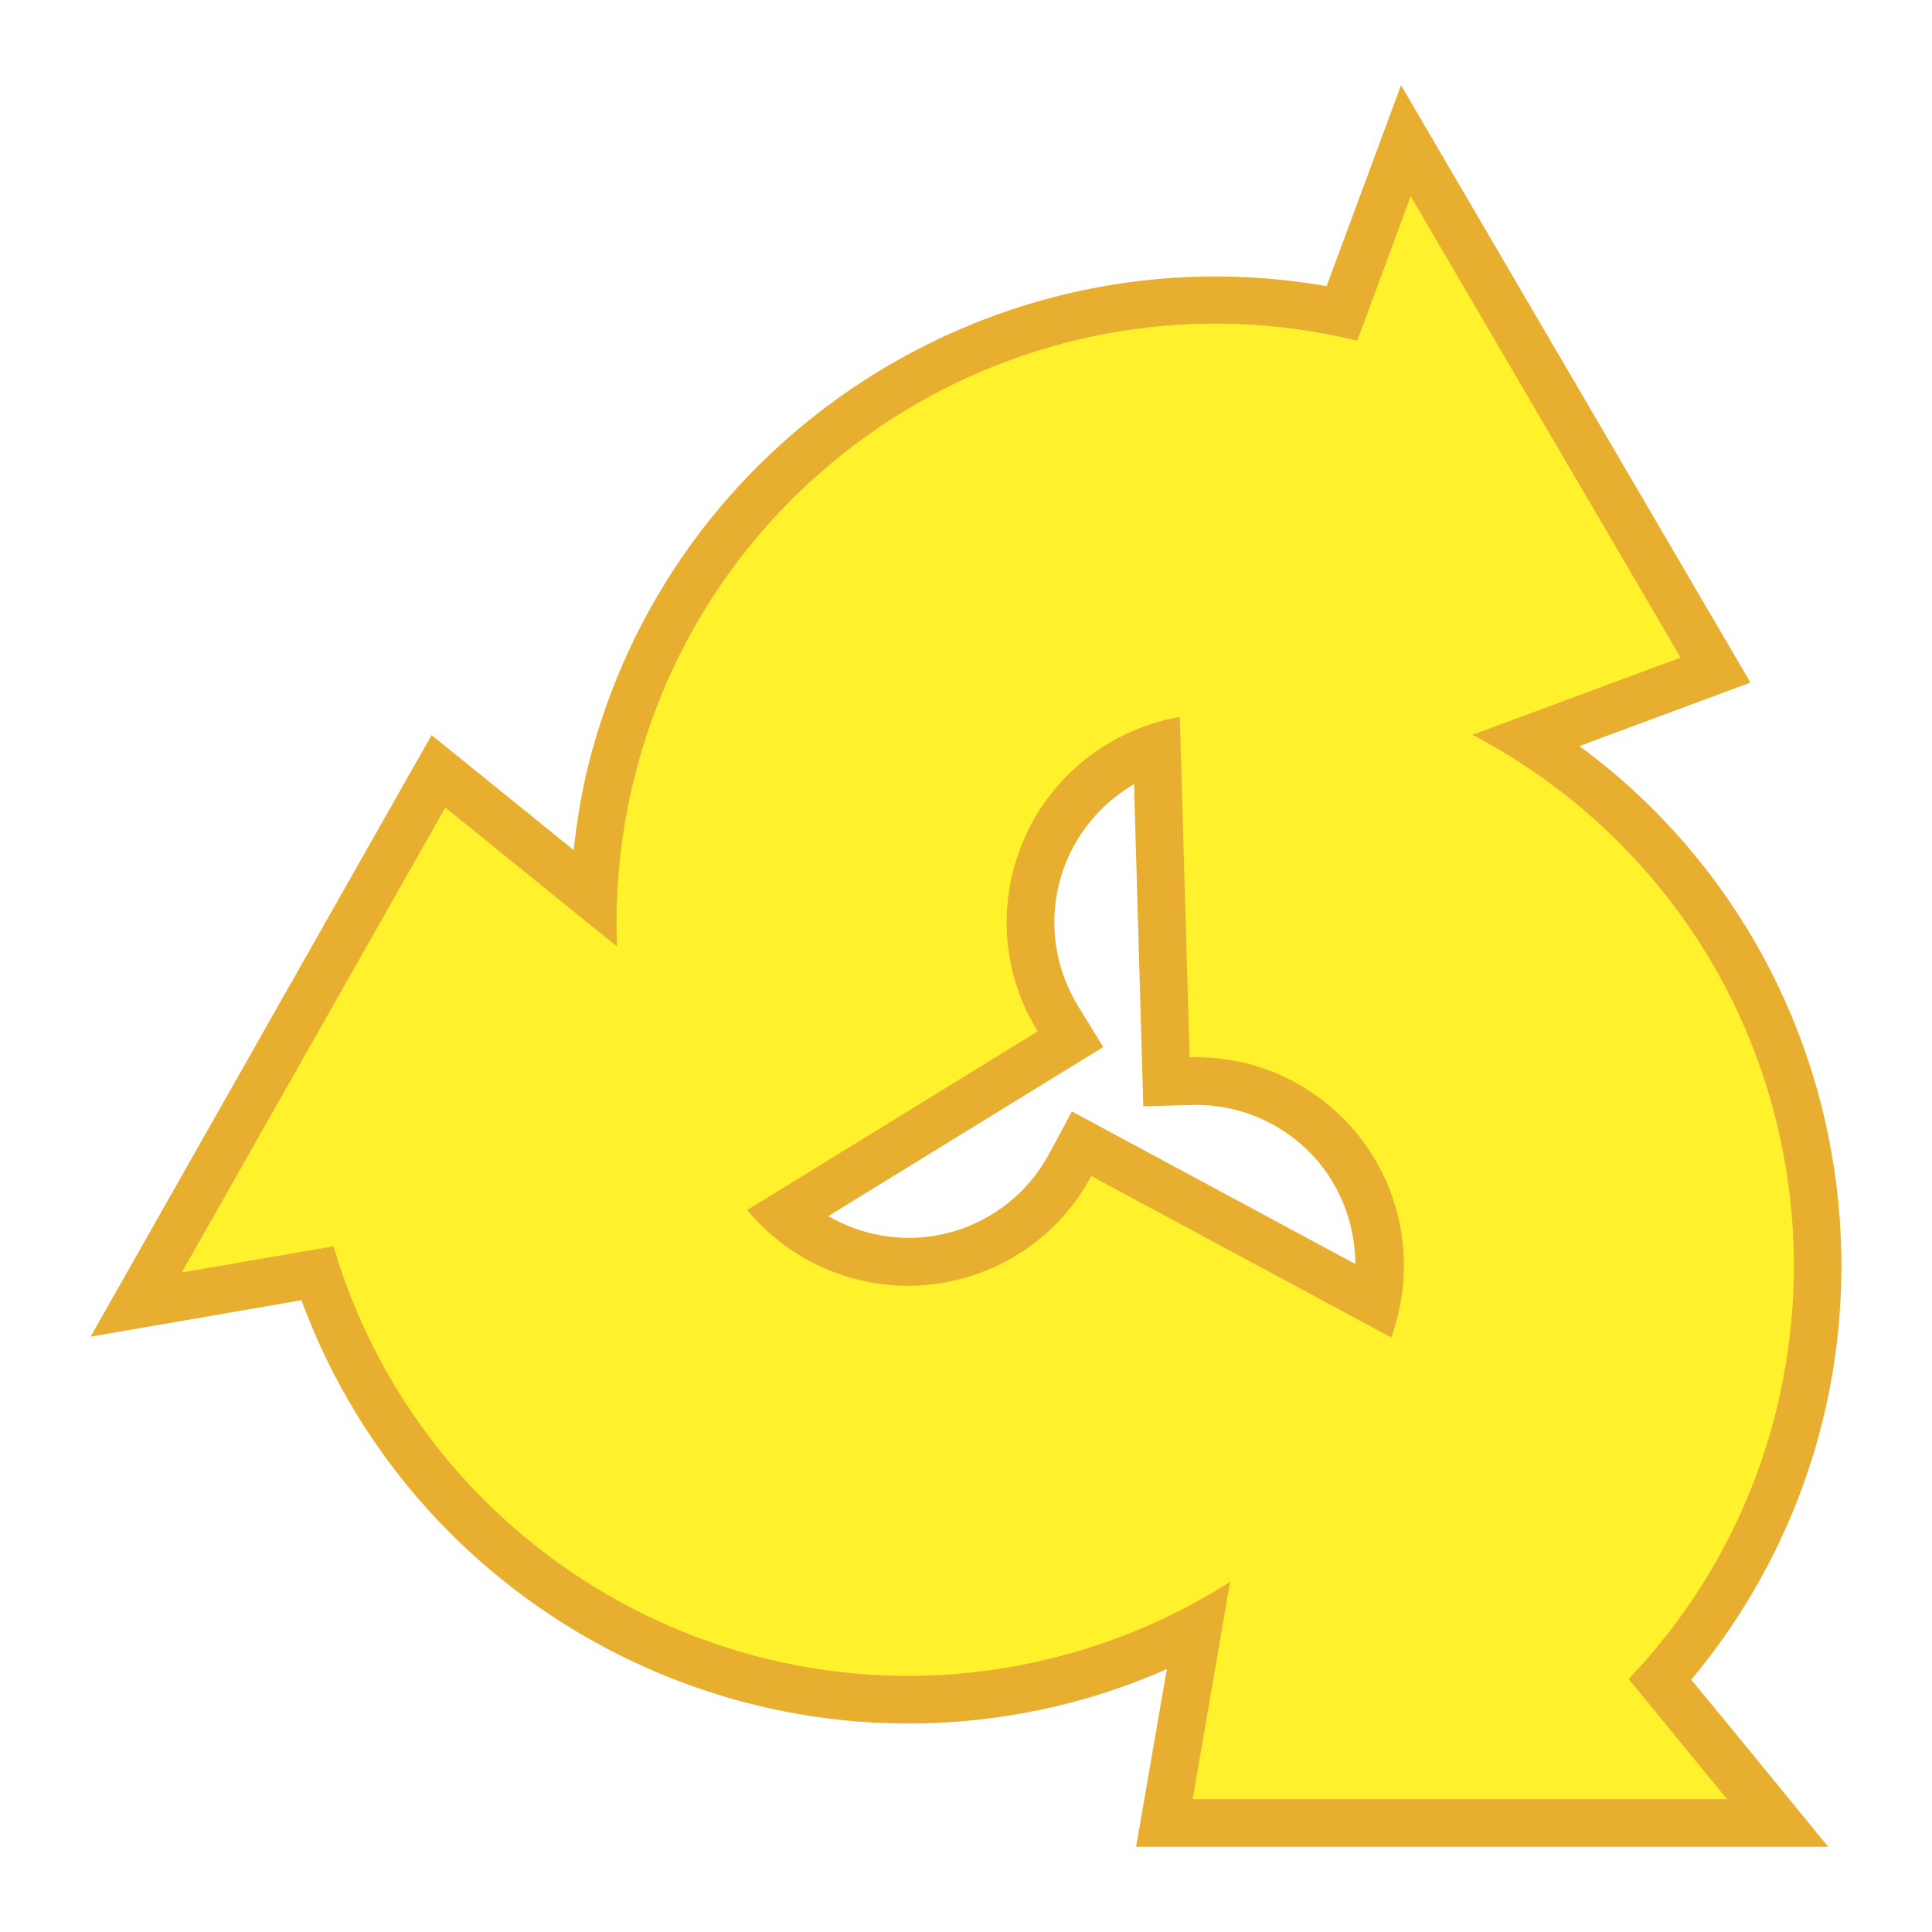
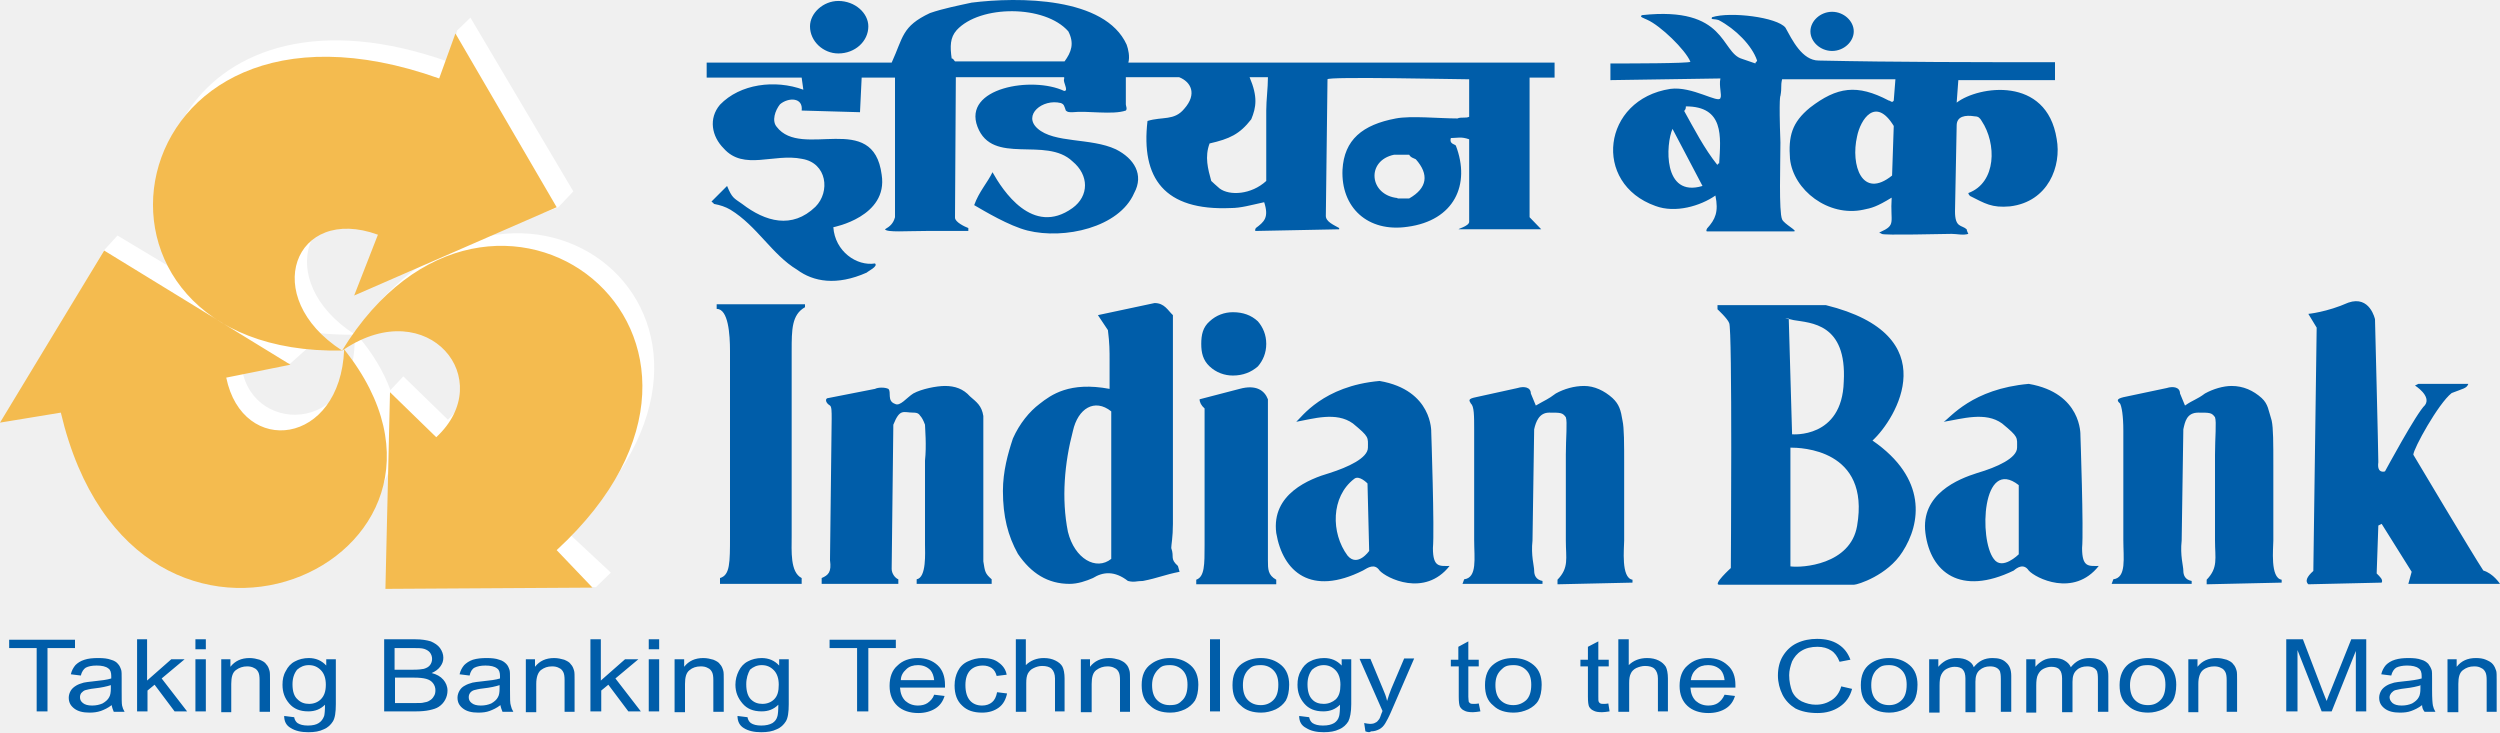
- <svg xmlns="http://www.w3.org/2000/svg" width="2500" height="2500" viewBox="0 0 192.756 192.756">
-   <g fill-rule="evenodd" clip-rule="evenodd">
-     <path fill="#fff" d="M0 0h192.756v192.756H0V0z" />
-     <path d="M182.398 184.252s-10.857-13.295-13.666-16.672a64.183 64.183 0 0 0 14.867-37.318c1.117-18.287-5.498-36.931-19.725-50.553a64.794 64.794 0 0 0-6.301-5.277l17.068-6.331-34.862-59.597-3.49 9.426-3.932 10.619c-33.08-5.805-65.588 14.992-73.724 48.063-.664 2.701-1.089 5.443-1.4 8.199l-14.174-11.47-34.021 60.018 21.04-3.635c11.58 31.527 45.904 49.199 78.592 39.637a64.734 64.734 0 0 0 7.746-2.836c-1.041 6.078-3.07 17.727-3.07 17.727h69.052zm-74.818-83.838c-1.752-2.85-2.559-6.091-2.359-9.351.061-.963.205-1.927.441-2.884 1.049-4.268 3.811-7.795 7.48-9.95.248 8.544.926 32.151.926 32.151l4.754-.135a15.93 15.93 0 0 1 11.561 4.443c3.166 3.031 4.805 7.178 4.846 11.426-7.555-4.064-28.283-15.223-28.283-15.223l-2.254 4.189a15.92 15.92 0 0 1-9.619 7.799c-4.26 1.246-8.719.592-12.44-1.545 7.289-4.48 23.387-14.379 23.387-14.379l4.053-2.49-2.493-4.051z" fill="#e8ae30" />
-     <path d="M160.586 83.144a59.925 59.925 0 0 0-13.682-9.83l20.771-7.704-26.928-46.028-5.336 14.413c-31.945-7.799-64.301 11.809-72.16 43.753a59.969 59.969 0 0 0-1.692 16.686l-17.13-13.865-26.297 46.392 15.144-2.617c9.289 31.545 42.487 49.689 74.059 40.455a59.96 59.96 0 0 0 15.395-6.982l-3.738 21.695h53.324l-9.824-12c22.697-23.793 21.854-61.616-1.906-84.368zm-51.707 34.192c-2.66 4.945-7.09 8.537-12.471 10.111-8.208 2.402-16.721-.521-21.863-6.721l28.985-17.822c-2.943-4.783-3.826-10.417-2.486-15.861 2.033-8.263 8.773-14.141 16.666-15.515l.977 33.961c5.615-.16 10.936 1.885 14.986 5.764 6.146 5.885 7.873 14.66 5.127 22.184l-29.921-16.101z" fill="#fff22d" />
-   </g>
+ <svg xmlns="http://www.w3.org/2000/svg" xml:space="preserve" id="layer" width="600" height="175.731" x="0" y="0" viewBox="-153 -46 600 175.731">
+   <style id="style1">.st0{fill-rule:evenodd;clip-rule:evenodd;fill:#005da9}</style>
+   <path id="path1" d="m401 29.33 2 3.3-.8 58.4c-1.6 1.4-2 2.5-1.2 3.2l17.6-.4c.4-.7-.4-1.4-1.2-2.2l.4-11.5.8-.4 7.2 11.5-.8 2.9h22s-1.6-2.5-4-3.2c-2.4-3.6-16.8-27.8-16.8-27.8 0-1.4 6-12.3 9.2-14.8 2.8-1.1 3.6-1.1 4-2.2h-12l-.8.4s4 2.5 2.4 4.7c-2 1.8-9.6 15.9-9.6 15.9s-2 .7-1.6-2.2c0-2.5-.8-34.3-.8-34.3s-1.2-5.8-6.4-4c-5.2 2.3-9.6 2.7-9.6 2.7m-124.3 32.1v28.5c2.8.4 14.4-.4 16-9.7 3.2-18.5-13.6-18.8-16-18.8m-.4-31 .8 27.8s12 1.1 12.4-12.6c.8-14.1-8-14.1-12-14.8-3.6-.8-1.2-.4-1.2-.4m-17.1-3.3v1.1s2.4 2.2 2.8 3.3c.8 1.1.4 58.8.4 58.8s-4.4 4-2.8 4H292c.8 0 8-2.2 11.6-7.9 4.4-6.8 6-17.6-7.2-26.7 5.6-5.1 18-25.3-11.2-32.5h-26zm111 21.3 1.2 2.9c2-1.4 2.8-1.4 4.8-2.9 2-1.1 4.4-1.8 6.4-1.8 2.8 0 5.2 1.1 7.2 2.9 1.6 1.5 1.6 2.9 2.4 5.4.4 1.8.4 5.4.4 10.8v18c0 1.8-.8 9 2 9.4v.7l-18 .4v-1.1c2.8-2.9 2-5.1 2-9.4v-20.6c0-4 .4-7.9 0-9-.8-1.1-1.2-1.1-4-1.1s-3.2 2.2-3.6 4l-.4 26.7c-.4 3.6.4 6.1.4 7.2s.4 2.2 2 2.5v.7h-19.2l.4-1.1c3.2-.4 2.4-5.1 2.4-9.4v-26.3c0-3.6-.4-5.8-.8-6.5-.8-.7-.8-1.1.8-1.5l10.4-2.2c1.6-.5 3.2-.2 3.2 1.3m-38.7 22v16.6s-4 4-6 1.1c-3.6-4.7-2.8-24.6 6-17.7m-18-15.2c4.4-.7 10-2.5 14 .4 4 3.3 3.6 3.3 3.6 5.8s-4.8 4.7-9.6 6.1c-4.4 1.4-13.6 5-12.4 14.4s8.4 15.2 21.2 9c.8-.7 2.4-1.8 3.6 0 1.6 1.8 10.8 6.5 16.8-1.1-2.4 0-4 .4-4-4.3.4-4.3-.4-27.1-.4-27.1s.4-10.1-12.4-12.3c-13.6 1.2-18.8 8.1-20.4 9.1m-138.3 14.8.4 16.2s-2.8 4-5.2 1.1c-4-5.4-4-14.1 1.6-18.4 1.2-1 3.2 1.1 3.2 1.1m-17.1-14.8c4-.7 9.6-2.5 13.6.4 4 3.3 3.6 3.3 3.6 5.8s-4.8 4.7-9.2 6.1c-4.8 1.4-14 5-12.8 14.4 1.6 9.4 8.4 15.2 20.8 9 1.2-.7 2.8-1.8 4 0 1.6 1.8 10.8 6.5 16.8-1.1-2.4 0-4 .4-4-4.3.4-4.3-.4-27.8-.4-27.8s.4-10.1-12.4-12.3c-13.6 1.2-18.8 8.8-20 9.8M39.4 92.73v1.4H19.8v-1.4c2.4-.7 2.4-3.6 2.4-10.1v-44.4c0-4-.4-10.1-3.2-10.1v-1.1h21.2v.7c-3.2 1.8-3.2 5.4-3.2 10.5v44.4c0 3.6-.4 8.7 2.4 10.1M57 47.33c.8-.4 2.4-.4 3.2 0 .8.7-.4 2.9 1.6 3.6 1.2.7 2.8-1.5 4.4-2.5 2-1.1 5.6-1.8 7.6-1.8 2.4 0 4.4.7 6 2.5 1.6 1.4 2.8 2.2 3.2 4.7v34.9c.4 2.5.4 2.9 2 4.3v1.1H67v-1.1c2.4-.4 2-6.5 2-8.3v-20.2c.4-3.6 0-7.9 0-8.6-.4-1.1-.8-1.8-1.2-2.2-.4-.7-1.2-.7-1.6-.7-2.4 0-3.2-1.1-4.8 2.9l-.4 34.6c0 1.1.8 2.2 1.6 2.5v1.1H44.2v-1.4c1.6-.7 2.4-1.4 2-4.3l.4-33.9c0-1.8 0-2.9-.4-3.2-1.2-.7-1.2-1.8-.4-1.8zm71.5-17.7v50.1c0 3.2-.4 5-.4 5.8.8 2.2-.4 2.5 1.6 4.3l.4 1.4c-3.6.7-5.2 1.5-8.8 2.2-1.6 0-2 .4-3.6 0-3.2-2.5-6-2.2-8.4-.7-1.6.7-3.6 1.4-5.6 1.4-5.2 0-9.2-2.5-12.4-7.2-2.4-4.3-3.6-9-3.6-15.1 0-4.7 1.2-9 2.4-12.6 1.6-3.6 4-6.5 6.4-8.3 2.8-2.2 7.2-5.4 16.8-3.6v-6.9c0-2.2 0-4-.4-7.2l-2.4-3.6 13.6-2.9c2.4 0 3.2 1.8 4.4 2.9m-14.8 23.1c-4-3.2-8-.7-9.2 4.7-2 7.6-2.8 16.2-1.2 24.2 1.6 6.5 6.8 9.4 10.4 6.5zm29.2-23.8c2.4 0 4.4.7 6 2.2 1.2 1.4 2 3.2 2 5.4s-.8 4-2 5.4c-1.6 1.4-3.6 2.2-6 2.2-2 0-4-.7-5.6-2.2s-2-3.3-2-5.4c0-2.2.4-4 2-5.4 1.6-1.5 3.6-2.2 5.6-2.2m8.4 20.9v38.6c0 2.2 0 3.6 2 4.7v1.1h-19.2v-1.1c2-.7 2-3.6 2-8.3v-32.8c-.8-.7-1.2-1.5-1.2-2.2l9.6-2.5c4-1.1 6 .4 6.8 2.5m63.1-1.4 1.2 2.9c2.4-1.4 2.8-1.4 4.8-2.9 2-1.1 4.4-1.8 6.8-1.8s4.8 1.1 6.8 2.9c1.6 1.5 2 2.9 2.4 5.4.4 1.8.4 5.4.4 10.8v18c0 1.8-.8 9 2 9.4v.7l-18 .4v-1.1c2.8-2.9 2-5.1 2-9.4v-20.6c0-4 .4-7.9 0-9-.8-1.1-1.2-1.1-4-1.1-2.4 0-3.2 2.2-3.6 4l-.4 26.7c-.4 3.6.4 6.1.4 7.2s.4 2.2 2 2.5v.7H198l.4-1.1c3.2-.4 2.4-5.1 2.4-9.4v-26.3c0-3.6 0-5.8-.8-6.5-.4-.7-.8-1.1 1.2-1.5l10-2.2c1.6-.5 3.2-.2 3.2 1.3m44.8-54.8c-3.2-4-5.6-8.7-8-13 .4-.4.4-.7.4-1.1 9.2 0 8.4 7.2 8 13.7-.1 0-.4 0-.4.4m42.3-9.4-.4 11.9c-7.2 5.8-10-2.5-8.4-9.4.8-4 4.4-9.7 8.8-2.5m-53.1.7 7.2 13.7c-9.6 2.9-8.8-10.1-7.2-13.7m-145.9-16.2H76.2c-.4-.4-.4-.7-.8-.7-.4-2.9-.4-5 1.2-6.8 5.6-6.1 21.2-6.1 26.8.3 1.5 2.9.7 5-.9 7.2m48.8 3.9c0 2.5-.4 5.4-.4 7.9v16.9c-3.6 3.3-8.8 3.6-11.2 1.8-.8-.7-1.6-1.4-2-1.8-.8-2.9-1.6-5.8-.4-9 4.8-1.1 7.2-2.2 10-5.8 1.2-2.9 1.6-5.4-.4-10.1h4.4zm31.1 28.9c-6.8-.7-7.6-9-.8-10.4h3.6c.4.7.8.7 1.6 1.1 3.2 3.6 2.8 6.9-1.6 9.4h-2.8zm104.3-44.7c2.8 0 5.2 2.2 5.2 4.7s-2.4 4.7-5.2 4.7-5.2-2.2-5.2-4.7 2.4-4.7 5.2-4.7m-238.5-2.6c4 0 7.2 2.9 7.2 6.1 0 3.6-3.2 6.5-7.2 6.5-3.6 0-6.8-2.9-6.8-6.5 0-3.2 3.2-6.1 6.8-6.1m-28.4 24.9c4.8-5 13.2-6.1 20-3.6l-.4-2.9H16.6v-3.6H61c2.8-6.1 2.4-8.7 9.2-11.9 3.2-1.1 6.8-1.8 10-2.5 11.2-1.4 32-1.4 37.2 10.1.4 1.1.8 2.9.4 4.3h102.3v3.6h-6v33.5l2.8 2.9h-19.7c-.8 0 2.4-.7 2.4-1.8v-19.8c-2-.7-2.8-.3-4.4-.3-.4 1.4.8 1.4 1.2 1.8 3.6 9.4-.4 18-11.6 19.5-9.6 1.4-16-4.7-15.6-13.7.4-7.2 4.8-10.8 12.8-12.3 3.6-.7 10.4 0 14.8 0 .8-.4 2 0 2.8-.4v-9c-2.8 0-34-.7-34 0l-.4 32.8c0 1.4 2 2.2 3.2 2.9v.3l-20 .4c-.4 0 0-.7 0-.7 2-1.5 3.2-2.5 2-6.2-3.2.7-5.6 1.4-8 1.4-16 .7-21.6-7.2-20-20.9 3.6-1.1 6.4 0 8.8-2.9 3.2-3.6 1.6-6.5-1.2-7.6h-12.8v6.5c0 .4.4 1.1 0 1.5-3.2 1.1-9.2 0-12.8.4-.8 0-1.2 0-1.6-.4-.4-1.1-.4-1.5-1.2-1.8-4.4-1.1-9.2 2.9-5.6 6.1 4 3.6 12.8 2.2 18.8 5 4.4 2.2 6.8 6.1 4.4 10.5-3.6 8.3-16.8 11.2-25.6 9-4.4-1.1-10.4-4.7-12.8-6.1 1.2-3.3 3.2-5.4 4.4-7.9 2.4 4.3 9.6 15.5 19.2 8.6 4-2.9 4-7.9 0-11.2-6.4-6.1-19.2 1.1-22.8-8.3s13.2-12.2 20.8-8.6c1.2 0-.4-2.2 0-2.9v-.4h-26l-.2 33.7c0 1.1 2.4 2.2 3.2 2.5v.7h-10c-4.8 0-9.6.4-10-.4 1.2-.7 2-1.4 2.4-2.9v-33.5h-8l-.4 8.3-14-.4c.4-3.2-3.2-3.2-5.2-1.5-1.2 1.5-2 4-.8 5.4 6 7.9 23.2-4 25.2 11.5C60.2 6.03 47 8.53 47 8.53c.4 5.8 5.6 9.4 10 8.7.8.7-1.6 1.8-2 2.2-7.2 3.2-12.8 2.2-16.7-.7-6-3.6-9.6-10.5-16-14.4-1.2-.7-2.4-1.1-4-1.4 0-.4-.8-.4-.4-.7l3.6-3.6c1.2 2.9 1.6 2.9 3.6 4.3 5.6 4.3 12 6.1 17.6.7 3.6-3.6 2.8-10.5-3.2-11.5-6.8-1.4-14 2.9-18.8-2.5-2.9-2.9-3.7-7.2-.9-10.5m280.5-1c.4 0 .8.7 1.2 0l.4-5.1h-27.2c-.4 1.8 0 1.8-.4 4 0 0-.4 0 0 11.2 0 5-.4 16.6.4 18.4.4 1.1 4 2.9 2.8 2.9h-20.8c-.4 0 0-.7 0-.7 2-2.2 2.8-4 2-7.9-3.6 2.5-9.6 4.3-14.4 2.5-15.2-5.4-12.8-25.6 3.6-28.1 5.2-.7 11.6 3.6 12 2.2.4-.7-.4-2.9 0-4.7l-26.4.4v-4h1.2c2.8 0 17.6 0 18-.4-1.2-2.9-7.2-8.7-10.4-10.1-.8-.4-2-.7-1.2-1.1 20.4-2.2 18.8 9 24 10.5l3.2 1.1c0-.4.4-.4.4-.7-1.2-3.6-5.2-7.6-9.2-9.7-1.2-.4-2 0-1.6-.7 4.4-1.4 15.6 0 17.6 2.5 1.6 2.9 4 7.9 8 7.9 18.4.4 38.4.4 56.7.4v4.3H317l-.4 5.4c5.2-4 21.6-6.5 24 8.7 1.2 6.5-2 15.1-11.2 16.2-4.4.4-6-.7-9.6-2.5-.4-.4-.4-.7-.4-.7 6.8-2.5 6.8-11.9 3.2-17.3-.4-.7-.8-1.1-1.6-1.1-2.4-.4-4.4 0-4.4 2.2l-.4 20.6c0 4 1.6 3.2 2.8 4.3 0 .3.4 1.1.4 1.1-1.2.4-2.8 0-4 0-2 0-16.4.4-16.8 0s-.8 0-.4-.4c4-1.8 2.4-2.2 2.8-8.3-3.6 2.2-4.8 2.5-6.8 2.9-8.4 1.8-16.8-4.7-17.6-12.2-.4-5.4.4-8.7 4.8-12.3 6.5-5 11.3-5.7 18.9-1.7" class="st0" />
+   <path id="path2" d="m-68 33.53.3.3c38.3-55.6 106.1-3.3 50.9 47.9l10.4 9.7-3.6 3.5-47.9-3.8-1.1-25.8c-9.2 28.4-63.5 40.5-76.9-16.6l-14.3 2.8 22.2-37.5 3.2-3.5 24.2 14.5c-29.5-22.8-7.2-78.6 55.5-56.1l1.8-7.6 3.2-3.1 24.7 41.7-3.6 3.8-46.1 17.3 5.4-14.6c-19.7-7.3-28.2 14.9-8.2 27.8-.1-.2-.1-.5-.1-.7m-24.8-3.8 13.4 8-3.9 3.5-11.8-.3c1.1 17.6 28.1 18 27.2-6.6-10 .1-18.3-1.6-24.9-4.6m25.2 4.3c4 4.6 6.7 9.2 8.3 13.6l3.1-3.3 10.7 10.4c14.6-13.5-1.9-34.1-22.1-20.7" style="clip-rule:evenodd;fill:#fff;fill-rule:evenodd" />
+   <path id="path3" d="M-70.4 37.83c40.3 50.7-50.1 91.2-68 15.2l-14.6 2.4 25-41.3 44.7 27.4-15.4 3.1c3.9 19.1 27.4 16.4 28.3-6.8-.2.1-.3.2-.4.3-70.8 1.4-55.8-93.4 23.2-65.3l3.9-10.8 24.3 41.7-48.6 21.2 5.7-14.6c-20-7.3-28.6 14.9-8.6 27.8 35.8-58.4 107.3-3.5 51.5 47.9l8.6 9-49.7.3 1.1-47.2 11.1 10.8c14.9-13.8-1.9-34.5-22.1-21.1" style="clip-rule:evenodd;fill:#f4bb4f;fill-rule:evenodd" />
+   <path id="path4" d="M-144.2 124.73v-15.2h-6.6v-2h15.8v2h-6.6v15.2zm18-1.5c-.9.7-1.8 1.1-2.6 1.4-.9.3-1.8.4-2.7.4-1.6 0-2.8-.3-3.7-1s-1.3-1.5-1.3-2.6c0-.6.2-1.2.5-1.7s.8-.9 1.3-1.2 1.1-.5 1.8-.7c.5-.1 1.2-.2 2.2-.3 2-.2 3.5-.4 4.4-.7v-.6c0-.8-.2-1.5-.7-1.8-.6-.5-1.6-.7-2.8-.7s-2 .2-2.6.5c-.5.3-1 1-1.2 1.9l-2.4-.3c.2-.9.6-1.6 1.1-2.2.5-.5 1.2-1 2.2-1.3.9-.3 2-.4 3.3-.4 1.2 0 2.2.1 3 .4.8.2 1.4.6 1.7 1 .4.4.6.9.8 1.5.1.4.1 1 .1 2v2.8c0 2 0 3.2.1 3.7q.15.75.6 1.5h-2.6c-.2-.5-.4-1-.5-1.6m-.2-4.8c-.9.3-2.2.6-4 .8-1 .1-1.7.3-2.1.4s-.7.4-1 .7c-.2.3-.3.6-.3 1 0 .6.2 1 .7 1.4s1.2.6 2.2.6 1.8-.2 2.5-.5c.7-.4 1.3-.9 1.6-1.5.3-.5.4-1.2.4-2.1zm6.3 6.3v-17.3h2.4v9.9l5.8-5.1h3.2l-5.5 4.6 6.1 7.9h-3l-4.8-6.4-1.7 1.4v5zm14-17.3h2.5v2.4h-2.5zm0 4.8h2.5v12.5h-2.5zm6.2 12.5v-12.5h2.2v1.8c1.1-1.4 2.6-2.1 4.6-2.1.9 0 1.7.2 2.4.4.7.3 1.3.6 1.6 1.1.4.4.6.9.8 1.6.1.4.1 1.1.1 2.1v7.7h-2.5v-7.6c0-.9-.1-1.5-.3-1.9s-.5-.8-1-1c-.5-.3-1.1-.4-1.7-.4q-1.5 0-2.7.9c-.8.6-1.1 1.7-1.1 3.3v6.8h-2.4zm15.1 1.1 2.4.3c.1.6.4 1.1.8 1.4.6.4 1.4.6 2.5.6s2-.2 2.6-.6 1-.9 1.3-1.7c.1-.4.2-1.3.2-2.7-1.1 1.1-2.4 1.6-4 1.6-2 0-3.5-.6-4.6-1.9s-1.6-2.7-1.6-4.5c0-1.2.2-2.3.8-3.3.5-1 1.2-1.8 2.2-2.3.9-.5 2.1-.8 3.3-.8q2.55 0 4.2 1.8v-1.5h2.3v10.8c0 1.9-.2 3.3-.7 4.1s-1.2 1.5-2.2 1.9c-1 .5-2.2.7-3.7.7-1.7 0-3.1-.3-4.2-1-1.1-.6-1.6-1.6-1.6-2.9m2-7.6q0 2.55 1.2 3.6c.8.8 1.7 1.1 2.8 1.1s2.1-.4 2.8-1.1c.8-.8 1.2-1.9 1.2-3.5 0-1.5-.4-2.7-1.2-3.5s-1.7-1.2-2.9-1.2c-1.1 0-2 .4-2.8 1.1-.7.9-1.1 2-1.1 3.5m22 6.5v-17.3h7.5c1.5 0 2.7.2 3.7.5.9.4 1.7.9 2.2 1.6s.8 1.5.8 2.3-.2 1.4-.7 2.1-1.2 1.2-2.1 1.6c1.2.3 2.1.8 2.8 1.6.6.7 1 1.6 1 2.6a4.64 4.64 0 0 1-2.1 3.9c-.6.4-1.3.6-2.2.8s-2 .3-3.2.3zm2.6-10h4.4c1.2 0 2-.1 2.5-.2q1.05-.3 1.5-.9c.3-.4.5-.9.5-1.5s-.2-1.1-.5-1.5-.8-.7-1.4-.9-1.6-.2-3.1-.2h-4v5.2zm0 8h5c.9 0 1.5 0 1.8-.1.6-.1 1.1-.2 1.5-.5.4-.2.8-.6 1-1 .3-.4.4-.9.4-1.5s-.2-1.2-.6-1.7-.9-.8-1.6-1-1.7-.3-2.9-.3h-4.6zm25.3.5c-.9.7-1.8 1.1-2.6 1.4s-1.7.4-2.7.4c-1.6 0-2.8-.3-3.7-1s-1.3-1.5-1.3-2.6c0-.6.2-1.2.5-1.7s.7-.9 1.3-1.2c.5-.3 1.1-.5 1.8-.7.5-.1 1.2-.2 2.2-.3 2-.2 3.5-.4 4.4-.7v-.6c0-.8-.2-1.5-.7-1.8-.6-.5-1.6-.7-2.8-.7-1.1 0-2 .2-2.6.5s-1 1-1.2 1.9l-2.4-.3c.2-.9.6-1.6 1.1-2.2.5-.5 1.2-1 2.1-1.3 1-.3 2.1-.4 3.3-.4s2.2.1 3 .4c.8.2 1.3.6 1.7 1s.6.9.8 1.5c.1.4.1 1 .1 2v2.8c0 2 0 3.2.2 3.7q.15.75.6 1.5h-2.6c-.2-.5-.4-1-.5-1.6m-.2-4.8c-.9.3-2.2.6-4 .8-1 .1-1.7.3-2.1.4s-.8.4-1 .7-.3.6-.3 1c0 .6.2 1 .7 1.4s1.2.6 2.2.6 1.8-.2 2.5-.5c.7-.4 1.3-.9 1.6-1.5.3-.5.4-1.2.4-2.1zm6.3 6.3v-12.5h2.2v1.8c1.1-1.4 2.6-2.1 4.6-2.1.9 0 1.7.2 2.4.4.7.3 1.3.6 1.6 1.1.4.4.6.9.8 1.6.1.4.1 1.1.1 2.1v7.7h-2.4v-7.6c0-.9-.1-1.5-.3-1.9s-.5-.8-1-1c-.5-.3-1.1-.4-1.7-.4-1.1 0-1.9.3-2.7.9-.7.6-1.1 1.7-1.1 3.3v6.8h-2.5zm15.5 0v-17.3h2.5v9.9l5.8-5.1H.2l-5.5 4.6 6.1 7.9h-3l-4.8-6.4-1.7 1.4v5zm14-17.3h2.5v2.4H2.7Zm0 4.8h2.5v12.5H2.7Zm6.2 12.5v-12.5h2.3v1.8c1.1-1.4 2.6-2.1 4.6-2.1.9 0 1.7.2 2.4.4.7.3 1.3.6 1.6 1.1.4.4.6.9.8 1.6.1.4.1 1.1.1 2.1v7.7h-2.5v-7.6c0-.9-.1-1.5-.3-1.9s-.5-.8-1-1c-.5-.3-1.1-.4-1.7-.4q-1.65 0-2.7.9c-.8.6-1.1 1.7-1.1 3.3v6.8H8.9Zm15.1 1.1 2.4.3c.1.6.4 1.1.8 1.4.6.4 1.4.6 2.5.6q1.65 0 2.7-.6c.6-.4 1-.9 1.2-1.7.1-.4.2-1.3.2-2.7-1.1 1.1-2.4 1.6-4 1.6-2 0-3.5-.6-4.6-1.9s-1.7-2.7-1.7-4.5c0-1.2.3-2.3.8-3.3s1.2-1.8 2.2-2.3c.9-.5 2.1-.8 3.3-.8q2.55 0 4.2 1.8v-1.5h2.3v10.8c0 1.9-.2 3.3-.7 4.1s-1.2 1.5-2.2 1.9c-1 .5-2.2.7-3.7.7-1.7 0-3.1-.3-4.2-1-1-.6-1.5-1.6-1.5-2.9m2.1-7.6c0 1.7.4 2.9 1.1 3.6.8.8 1.7 1.1 2.8 1.1s2.1-.4 2.8-1.1c.8-.8 1.1-1.9 1.1-3.5 0-1.5-.4-2.7-1.2-3.5s-1.7-1.2-2.9-1.2c-1.1 0-2 .4-2.8 1.1-.5.9-.9 2-.9 3.5m26.6 6.5v-15.2h-6.6v-2H62v2h-6.6v15.2zm18.5-4 2.5.3c-.4 1.3-1.1 2.3-2.2 3s-2.5 1.1-4.1 1.1c-2.1 0-3.8-.6-5-1.7s-1.9-2.7-1.9-4.8.6-3.8 1.9-4.9c1.2-1.2 2.9-1.8 4.9-1.8 1.9 0 3.5.6 4.7 1.7q1.8 1.65 1.8 4.8v.6H63c.1 1.4.5 2.4 1.3 3.2.8.7 1.8 1.1 3 1.1.9 0 1.7-.2 2.3-.6.7-.5 1.3-1.1 1.6-2m-8-3.5h8q-.15-1.5-.9-2.4-1.2-1.2-3-1.2c-1.1 0-2.1.3-2.8 1-.8.7-1.3 1.6-1.3 2.6m23.1 2.9 2.4.3c-.3 1.4-.9 2.6-2 3.4s-2.4 1.2-4 1.2c-2 0-3.6-.5-4.8-1.7q-1.8-1.65-1.8-4.8c0-1.4.3-2.5.8-3.5s1.3-1.8 2.4-2.3 2.2-.8 3.5-.8c1.6 0 2.9.3 3.9 1.1 1 .7 1.7 1.7 1.9 2.9l-2.4.3c-.2-.8-.6-1.5-1.2-1.9q-.9-.6-2.1-.6c-1.3 0-2.3.4-3 1.1q-1.2 1.2-1.2 3.6c0 1.7.4 2.9 1.1 3.7s1.7 1.2 2.9 1.2c1 0 1.8-.3 2.4-.8q.9-.75 1.2-2.4m4.5 4.6v-17.3h2.4v6.2c1.1-1.1 2.6-1.7 4.3-1.7 1.1 0 2 .2 2.8.6s1.4.9 1.7 1.5.5 1.6.5 2.8v7.9h-2.3v-7.9c0-1-.3-1.8-.8-2.3s-1.3-.7-2.3-.7c-.7 0-1.4.2-2 .5-.7.3-1.1.8-1.4 1.3-.3.6-.4 1.3-.4 2.3v6.9h-2.5zm15.6 0v-12.5h2.2v1.8c1.1-1.4 2.6-2.1 4.6-2.1.9 0 1.7.2 2.4.4.7.3 1.3.6 1.7 1.1.4.4.6.9.8 1.6.1.4.1 1.1.1 2.1v7.7h-2.4v-7.6c0-.9-.1-1.5-.3-1.9s-.5-.8-1-1c-.5-.3-1.1-.4-1.7-.4q-1.5 0-2.7.9c-.8.6-1.1 1.7-1.1 3.3v6.8h-2.6zm14.6-6.3c0-2.3.7-4 2.3-5.1 1.2-.9 2.8-1.4 4.5-1.4 2 0 3.6.6 4.9 1.7s1.9 2.7 1.9 4.7c0 1.6-.3 2.9-.8 3.8q-.9 1.35-2.4 2.1c-1.1.5-2.2.8-3.5.8-2 0-3.7-.5-4.9-1.7-1.4-1.1-2-2.7-2-4.9m2.5 0q0 2.4 1.2 3.6t3 1.2c1.8 0 2.3-.4 3.1-1.2s1.2-2 1.2-3.7c0-1.6-.4-2.7-1.2-3.5q-1.2-1.2-3-1.2c-1.8 0-2.2.4-3 1.2-.8.9-1.3 2-1.3 3.6m13.9-11h2.4v17.3h-2.4zm5.4 11c0-2.3.7-4 2.2-5.1 1.3-.9 2.8-1.4 4.6-1.4 2 0 3.6.6 4.9 1.7s1.9 2.7 1.9 4.7c0 1.6-.3 2.9-.8 3.8q-.9 1.35-2.4 2.1c-1.1.5-2.3.8-3.5.8-2 0-3.7-.5-4.9-1.7-1.4-1.1-2-2.7-2-4.9m2.5 0q0 2.4 1.2 3.6c.8.8 1.8 1.2 3.1 1.2q1.8 0 3-1.2c.8-.8 1.2-2 1.2-3.7 0-1.6-.4-2.7-1.2-3.5q-1.2-1.2-3-1.2c-1.8 0-2.3.4-3.1 1.2-.8.9-1.2 2-1.2 3.6m13.5 7.4 2.4.3c.1.6.4 1.1.8 1.4.6.4 1.4.6 2.5.6 1.2 0 2-.2 2.7-.6.6-.4 1-.9 1.2-1.7.1-.4.2-1.3.2-2.7-1.1 1.1-2.4 1.6-4 1.6-2 0-3.5-.6-4.6-1.9s-1.6-2.7-1.6-4.5c0-1.2.2-2.3.8-3.3.5-1 1.2-1.8 2.2-2.3.9-.5 2.1-.8 3.4-.8q2.55 0 4.2 1.8v-1.5h2.3v10.8c0 1.9-.3 3.3-.7 4.1-.5.8-1.2 1.5-2.2 1.9-1 .5-2.2.7-3.7.7-1.7 0-3.1-.3-4.2-1-1.2-.6-1.7-1.6-1.7-2.9m2-7.6c0 1.7.4 2.9 1.1 3.6.7.8 1.7 1.1 2.8 1.1s2.1-.4 2.9-1.1c.8-.8 1.1-1.9 1.1-3.5 0-1.5-.4-2.7-1.2-3.5s-1.7-1.2-2.8-1.2-2 .4-2.8 1.1c-.7.9-1.1 2-1.1 3.5m13.9 11.3-.3-2c.6.1 1 .2 1.4.2.6 0 1-.1 1.3-.3.3-.1.6-.4.8-.7.2-.2.4-.7.7-1.6.1-.1.1-.3.2-.5l-5.5-12.5h2.6l3 7.2c.4.9.8 1.9 1 2.9.3-1 .6-1.9 1-2.9l3.1-7.3h2.4l-5.5 12.7c-.6 1.4-1.1 2.3-1.4 2.8q-.6 1.05-1.5 1.5c-.6.3-1.2.5-2 .5-.2.3-.7.2-1.3 0m27.2-6.7.4 1.9c-.7.1-1.3.2-1.8.2-.9 0-1.6-.1-2.1-.4-.5-.2-.8-.6-1-.9-.2-.4-.3-1.2-.3-2.5v-7.2h-1.9v-1.6h1.8v-3.1l2.4-1.3v4.4h2.5v1.6h-2.5v7.3c0 .6.1 1 .1 1.2.1.2.3.3.4.4.2.1.5.1.8.1.4 0 .8 0 1.2-.1m1.5-4.4c0-2.3.7-4 2.2-5.1 1.2-.9 2.7-1.4 4.6-1.4 2 0 3.6.6 4.9 1.7s1.9 2.7 1.9 4.7c0 1.6-.3 2.9-.8 3.8s-1.4 1.6-2.4 2.1c-1.1.5-2.2.8-3.5.8-2 0-3.7-.5-4.9-1.7-1.4-1.1-2-2.7-2-4.9m2.5 0q0 2.4 1.2 3.6c.8.8 1.8 1.2 3.1 1.2 1.2 0 2.2-.4 3.1-1.2.8-.8 1.2-2 1.2-3.7 0-1.6-.4-2.7-1.2-3.5q-1.2-1.2-3-1.2c-1.8 0-2.3.4-3.1 1.2-.9.9-1.3 2-1.3 3.6m27.1 4.4.3 1.9c-.7.1-1.3.2-1.8.2-.9 0-1.6-.1-2.1-.4-.5-.2-.8-.6-1-.9-.2-.4-.3-1.2-.3-2.5v-7.2h-1.8v-1.6h1.8v-3.1l2.5-1.3v4.4h2.5v1.6h-2.5v7.3c0 .6 0 1 .1 1.2s.2.3.4.4.5.1.8.1.7 0 1.1-.1m2.4 1.9v-17.3h2.5v6.2c1.1-1.1 2.6-1.7 4.4-1.7 1.1 0 2 .2 2.8.6s1.3.9 1.7 1.5c.3.6.5 1.6.5 2.8v7.9h-2.4v-7.9c0-1-.3-1.8-.8-2.3s-1.3-.7-2.3-.7c-.7 0-1.4.2-2.1.5-.6.3-1.1.8-1.3 1.3-.3.6-.4 1.3-.4 2.3v6.9h-2.6zm25.5-4 2.5.3c-.4 1.3-1.1 2.3-2.2 3s-2.5 1.1-4.2 1.1c-2.1 0-3.8-.6-5-1.7s-1.9-2.7-1.9-4.8.6-3.8 1.9-4.9c1.3-1.2 2.9-1.8 4.9-1.8s3.5.6 4.7 1.7c1.3 1.1 1.9 2.7 1.9 4.8v.6h-10.8c.1 1.4.5 2.4 1.3 3.2.8.7 1.8 1.1 3 1.1.9 0 1.7-.2 2.3-.6.7-.5 1.2-1.1 1.6-2m-8.1-3.5h8.1q-.15-1.5-.9-2.4c-.8-.8-1.8-1.2-3.1-1.2-1.1 0-2.1.3-2.8 1-.8.7-1.2 1.6-1.3 2.6m36.1 1.5 2.6.6c-.5 1.9-1.5 3.3-3 4.3s-3.2 1.5-5.3 1.5c-2.2 0-3.9-.4-5.3-1.1-1.3-.8-2.4-1.9-3.1-3.3s-1.1-3-1.1-4.6c0-1.8.4-3.4 1.2-4.7s1.9-2.4 3.4-3.1 3.1-1 4.8-1c2 0 3.7.4 5.1 1.3s2.3 2.1 2.9 3.7l-2.6.5c-.5-1.3-1.2-2.2-2-2.7q-1.35-.9-3.3-.9c-1.5 0-2.8.3-3.9 1-1 .6-1.7 1.5-2.2 2.5-.4 1.1-.7 2.2-.7 3.3 0 1.5.3 2.8.7 3.9.5 1.1 1.3 1.9 2.3 2.4 1.1.5 2.2.8 3.4.8 1.5 0 2.7-.4 3.8-1.1 1.2-.8 1.9-1.9 2.3-3.3m4.7-.3c0-2.3.7-4 2.2-5.1 1.2-.9 2.8-1.4 4.6-1.4 2 0 3.6.6 4.9 1.7s1.9 2.7 1.9 4.7c0 1.6-.3 2.9-.8 3.8q-.9 1.35-2.4 2.1c-1.1.5-2.3.8-3.5.8-2 0-3.7-.5-4.9-1.7-1.4-1.1-2-2.7-2-4.9m2.5 0q0 2.4 1.2 3.6c.8.8 1.8 1.2 3.1 1.2q1.8 0 3-1.2c.8-.8 1.2-2 1.2-3.7 0-1.6-.4-2.7-1.2-3.5q-1.2-1.2-3-1.2c-1.8 0-2.2.4-3.1 1.2-.8.9-1.2 2-1.2 3.6m13.9 6.3v-12.5h2.2v1.8q.75-.9 1.8-1.5c.8-.4 1.6-.6 2.6-.6q1.65 0 2.7.6c.7.4 1.2.9 1.4 1.6 1.2-1.5 2.6-2.2 4.5-2.2 1.5 0 2.5.3 3.3 1.1.8.7 1.2 1.7 1.2 3.2v8.6h-2.5v-7.9c0-.9-.1-1.5-.2-1.8q-.3-.6-.9-.9t-1.5-.3c-1 0-1.8.3-2.5.9s-1 1.5-1 2.8v7.3h-2.4v-8.1c0-.9-.2-1.7-.6-2.1-.4-.5-1.1-.7-2-.7-.7 0-1.3.2-1.9.5s-1 .8-1.3 1.4-.4 1.5-.4 2.6v6.5H310Zm23.3 0v-12.5h2.2v1.8q.75-.9 1.8-1.5c.7-.4 1.6-.6 2.6-.6 1.1 0 2 .2 2.6.6.7.4 1.2.9 1.5 1.6 1.2-1.5 2.6-2.2 4.5-2.2 1.4 0 2.6.3 3.3 1.1.8.7 1.2 1.7 1.2 3.2v8.6h-2.5v-7.9c0-.9-.1-1.5-.2-1.8q-.3-.6-.9-.9t-1.5-.3c-1 0-1.9.3-2.5.9-.7.6-1 1.5-1 2.8v7.3h-2.5v-8.1c0-.9-.2-1.7-.6-2.1-.4-.5-1.1-.7-2-.7-.7 0-1.3.2-1.9.5s-1 .8-1.3 1.4-.4 1.5-.4 2.6v6.5h-2.4zm22.4-6.3c0-2.3.8-4 2.2-5.1 1.3-.9 2.8-1.4 4.6-1.4 2 0 3.6.6 4.9 1.7s1.9 2.7 1.9 4.7c0 1.6-.3 2.9-.8 3.8q-.9 1.35-2.4 2.1c-1.1.5-2.3.8-3.5.8-2 0-3.7-.5-4.9-1.7-1.4-1.1-2-2.7-2-4.9m2.5 0q0 2.4 1.2 3.6c.8.8 1.8 1.2 3.1 1.2s2.2-.4 3-1.2 1.2-2 1.2-3.7c0-1.6-.4-2.7-1.2-3.5q-1.2-1.2-3-1.2c-1.8 0-2.3.4-3.1 1.2-.7.9-1.2 2-1.2 3.6m14 6.3v-12.5h2.2v1.8c1.1-1.4 2.6-2.1 4.6-2.1.9 0 1.7.2 2.4.4.7.3 1.3.6 1.6 1.1.4.4.6.9.8 1.6.1.4.1 1.1.1 2.1v7.7h-2.5v-7.6c0-.9-.1-1.5-.3-1.9s-.5-.8-1-1c-.5-.3-1.1-.4-1.7-.4-1 0-2 .3-2.7.9s-1.1 1.7-1.1 3.3v6.8h-2.4zm23.5 0v-17.3h4l4.7 12.3c.4 1.1.8 2 1 2.5.2-.6.6-1.6 1.1-2.8l4.8-12h3.6v17.3h-2.5v-14.5l-5.8 14.5h-2.4l-5.8-14.7v14.7zm32.6-1.5c-.9.7-1.8 1.1-2.6 1.4s-1.7.4-2.7.4c-1.6 0-2.8-.3-3.7-1s-1.3-1.5-1.3-2.6c0-.6.2-1.2.5-1.7s.8-.9 1.3-1.2 1.1-.5 1.8-.7c.5-.1 1.2-.2 2.2-.3 2-.2 3.4-.4 4.4-.7v-.6c0-.8-.2-1.5-.7-1.8-.6-.5-1.6-.7-2.8-.7-1.1 0-2 .2-2.6.5-.5.3-1 1-1.2 1.9l-2.4-.3c.2-.9.6-1.6 1.1-2.2.5-.5 1.2-1 2.2-1.3s2-.4 3.3-.4c1.2 0 2.2.1 3 .4.8.2 1.3.6 1.7 1 .3.4.6.9.8 1.5.1.4.1 1 .1 2v2.8c0 2 .1 3.2.2 3.7q.15.75.6 1.5h-2.6c-.4-.5-.6-1-.6-1.6m-.2-4.8c-.9.3-2.2.6-4 .8-1 .1-1.7.3-2.2.4-.4.1-.7.4-1 .7-.2.3-.4.6-.4 1 0 .6.3 1 .7 1.4.5.4 1.2.6 2.2.6s1.8-.2 2.5-.5c.7-.4 1.3-.9 1.6-1.5.3-.5.4-1.2.4-2.1v-.8zm6.3 6.3v-12.5h2.2v1.8c1.1-1.4 2.6-2.1 4.6-2.1.9 0 1.7.1 2.4.4s1.3.6 1.7 1.1.6 1 .8 1.6c.1.4.1 1.1.1 2.1v7.7h-2.4v-7.6c0-.9-.1-1.5-.3-1.9s-.5-.8-1-1c-.5-.3-1-.4-1.7-.4-1.1 0-1.9.3-2.7.9s-1.1 1.7-1.1 3.3v6.8h-2.6z" class="st0" />
</svg>
